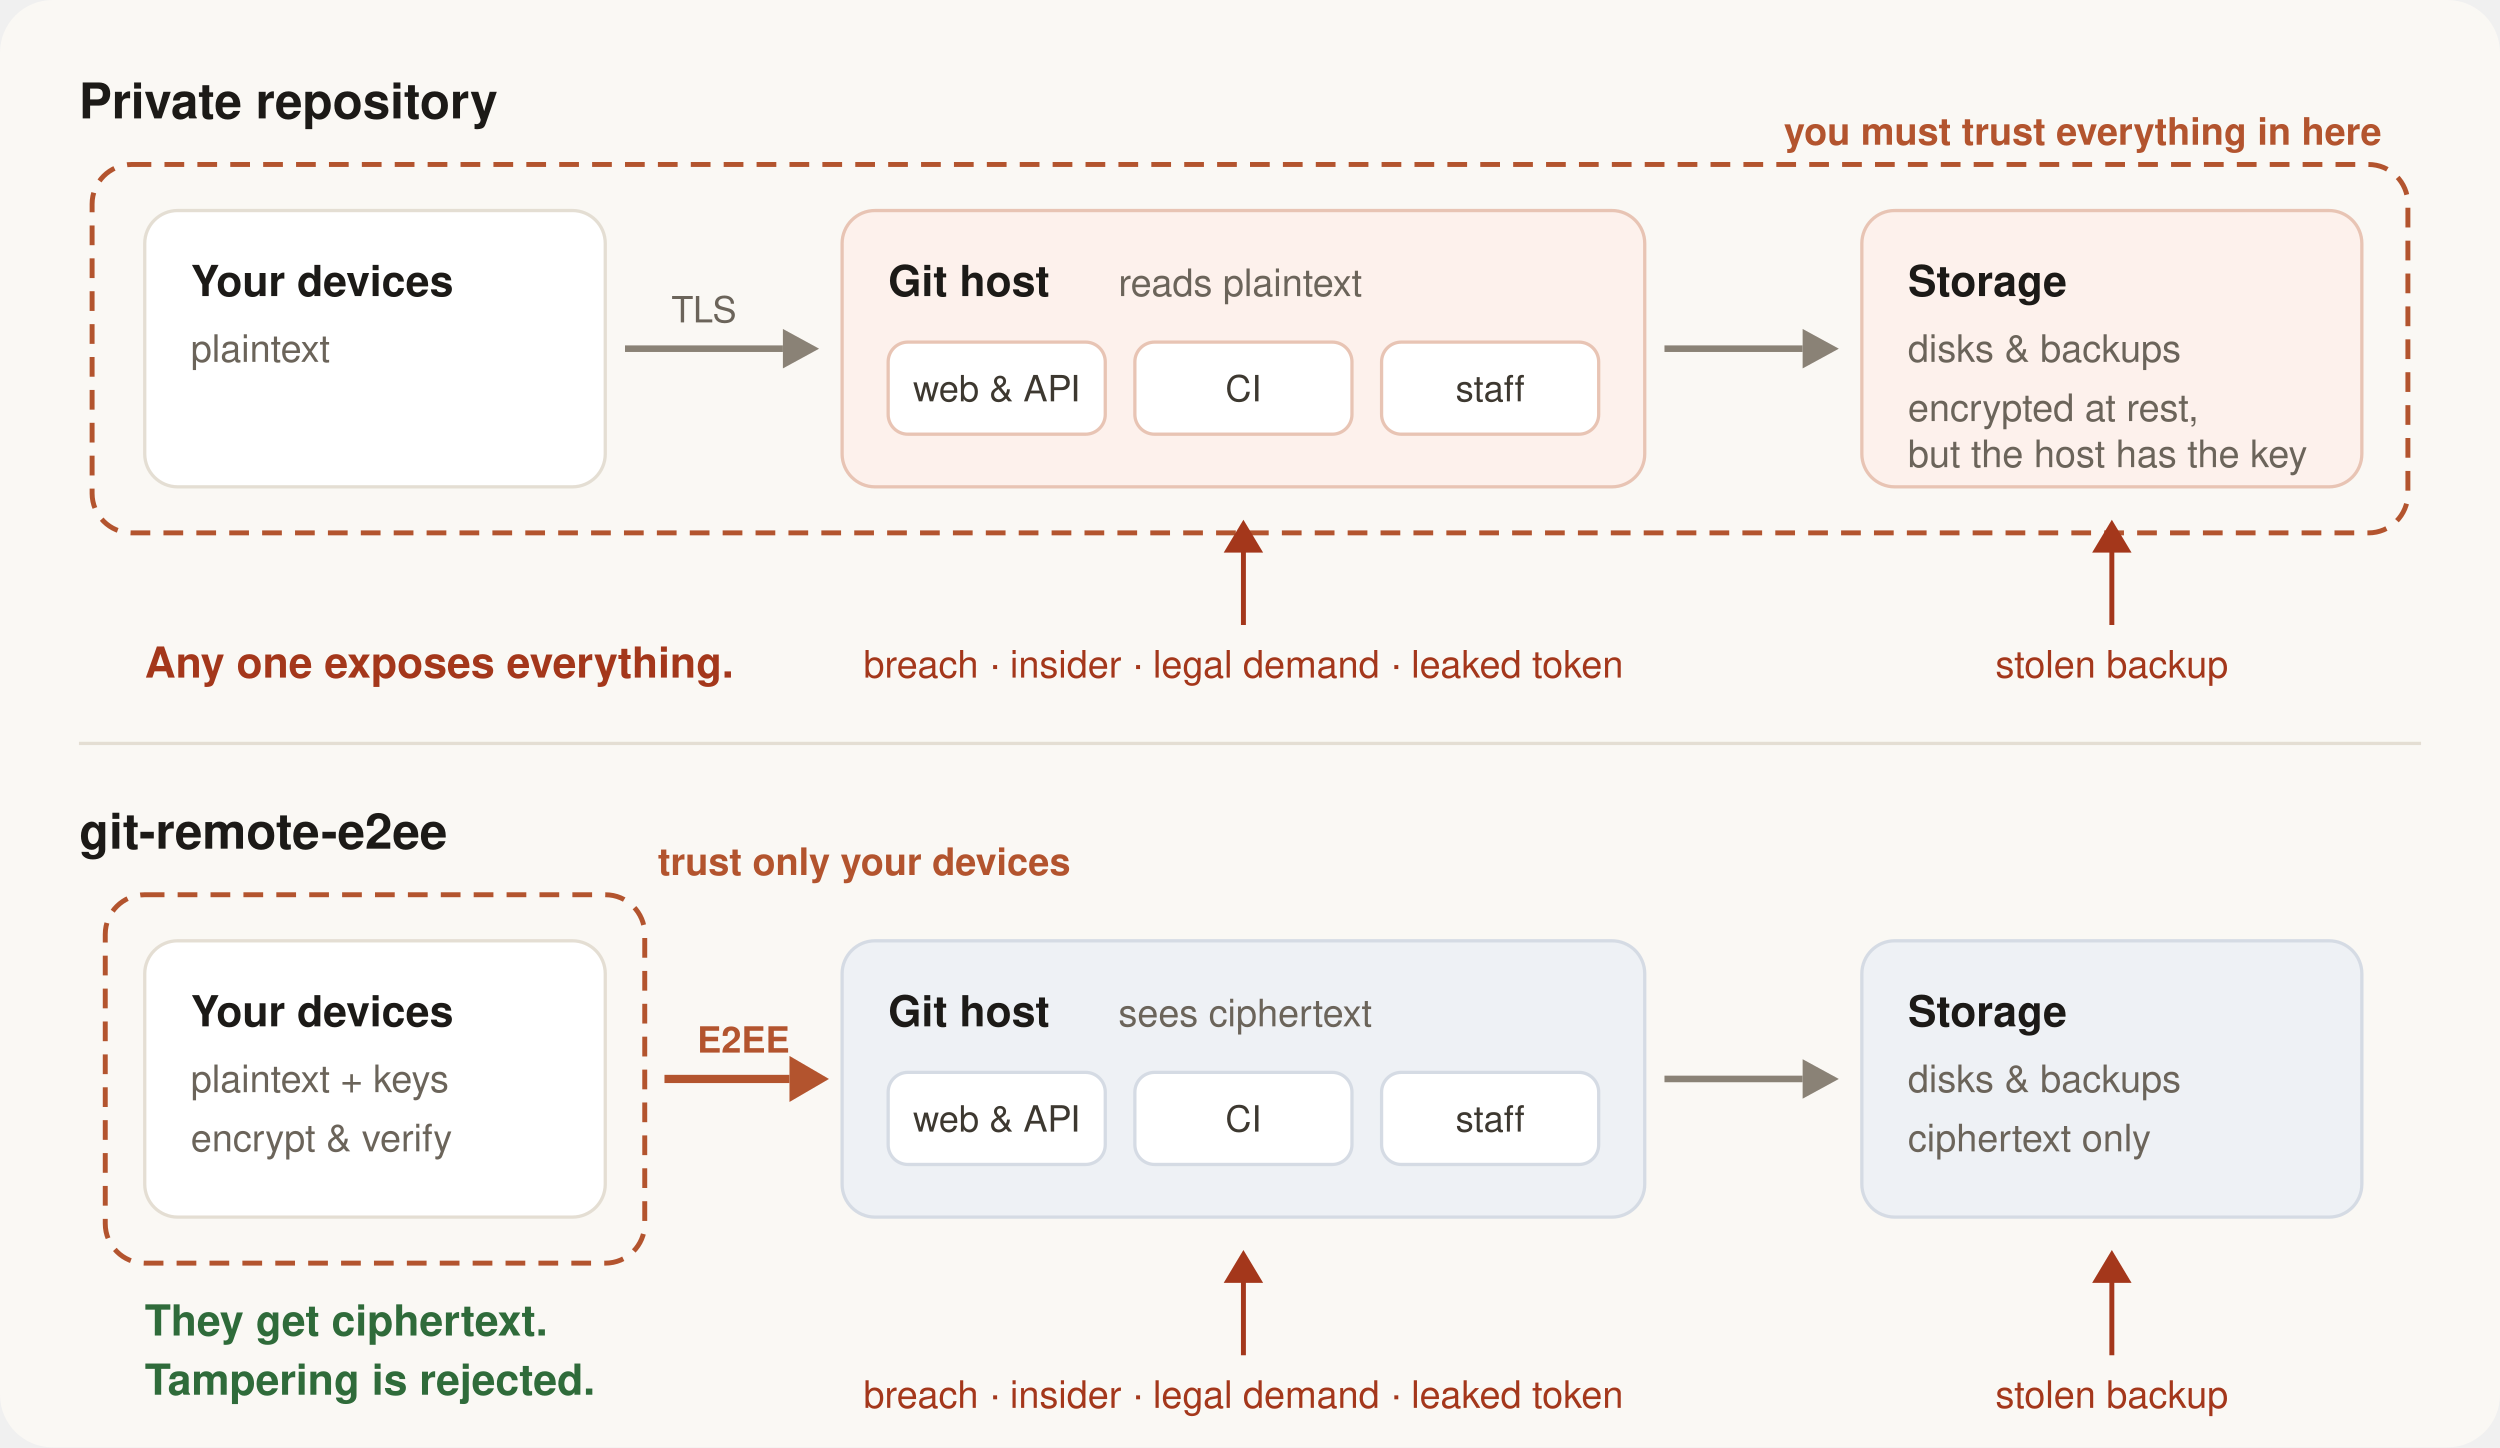
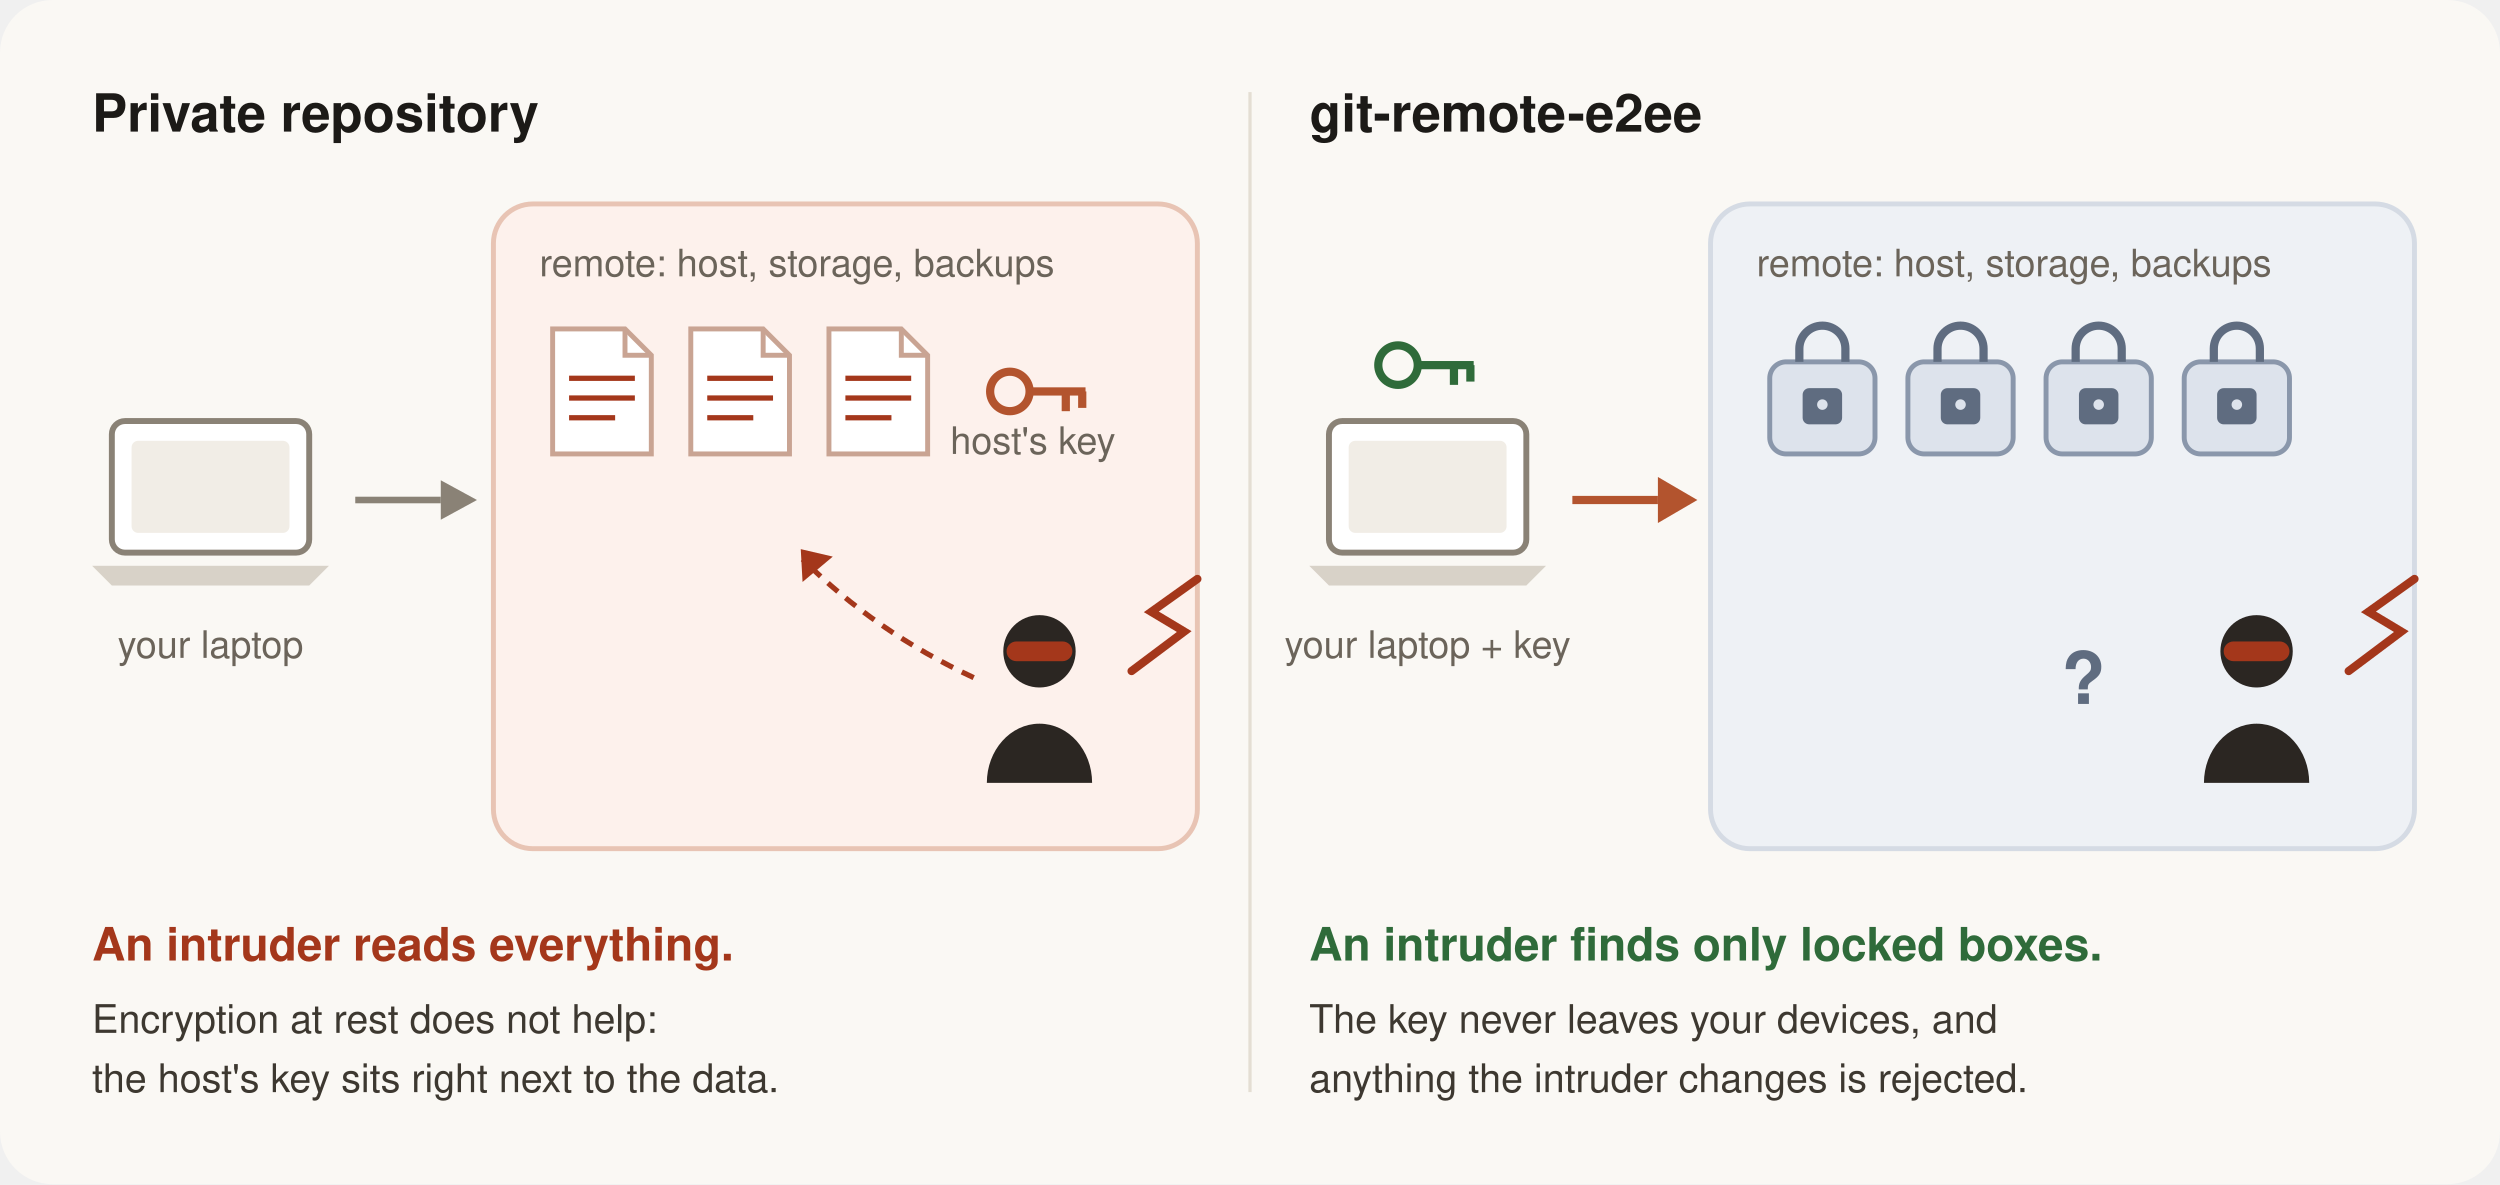
- <svg xmlns="http://www.w3.org/2000/svg" viewBox="0 0 760 440" width="760" height="440" role="img" aria-labelledby="title desc">
+ <svg xmlns="http://www.w3.org/2000/svg" viewBox="0 0 760 360" width="760" height="360" role="img" aria-labelledby="title desc">
+   <defs>
+     <g id="doc">
+       <path d="M0 0 h22 l8 8 v30 h-30 z" fill="#ffffff" stroke="#c9a493" stroke-width="1.5" />
+       <path d="M22 0 v8 h8" fill="none" stroke="#c9a493" stroke-width="1.5" />
+       <line x1="5" y1="15" x2="25" y2="15" stroke="#a4371b" stroke-width="1.6" />
+       <line x1="5" y1="21" x2="25" y2="21" stroke="#a4371b" stroke-width="1.6" />
+       <line x1="5" y1="27" x2="19" y2="27" stroke="#a4371b" stroke-width="1.6" />
+     </g>
+     <g id="locked">
+       <rect x="0" y="10" width="32" height="28" rx="5" fill="#dde3ec" stroke="#8a97ab" stroke-width="1.5" />
+       <path d="M9 10 v-4 a7 7 0 0 1 14 0 v4" fill="none" stroke="#5f6c80" stroke-width="2.5" />
+       <rect x="10" y="18" width="12" height="11" rx="2" fill="#5f6c80" />
+       <circle cx="16" cy="23" r="1.6" fill="#dde3ec" />
+     </g>
+     <g id="key">
+       <circle cx="7" cy="7" r="6" fill="none" stroke-width="2.5" />
+       <line x1="13" y1="7" x2="30" y2="7" stroke-width="2.5" />
+       <line x1="24" y1="7" x2="24" y2="13" stroke-width="2.5" />
+       <line x1="29" y1="7" x2="29" y2="12" stroke-width="2.5" />
+     </g>
+     <g id="laptop">
+       <rect x="6" y="0" width="60" height="40" rx="4" fill="#ffffff" stroke="#8a8276" stroke-width="1.8" />
+       <rect x="12" y="6" width="48" height="28" rx="2" fill="#f1ede6" />
+       <path d="M0 44 h72 l-6 6 h-60 z" fill="#d8d2c8" />
+     </g>
+     <g id="attacker">
+       <circle cx="16" cy="12" r="11" fill="#2b2622" />
+       <rect x="6" y="9" width="20" height="6" rx="3" fill="#a4371b" />
+       <path d="M0 52 a16 18 0 0 1 32 0 z" fill="#2b2622" />
+     </g>
+   </defs>
  <style>
    text { font-family: -apple-system, BlinkMacSystemFont, "Segoe UI", Helvetica, Arial, sans-serif; }
-     .h { font-size: 15px; font-weight: 600; fill: #1c1a17; }
-     .box { font-size: 13px; font-weight: 600; fill: #1c1a17; }
+     .h { font-size: 16px; font-weight: 600; fill: #1c1a17; }
    .sub { font-size: 11.5px; fill: #6b645a; }
-     .chip { font-size: 11px; fill: #3d3830; }
-     .trust { font-size: 11.5px; font-weight: 600; fill: #b3542e; }
-     .threat { font-size: 11.5px; fill: #a4371b; }
-     .bad { font-size: 13px; font-weight: 600; fill: #a4371b; }
-     .ok { font-size: 13px; font-weight: 600; fill: #2f6b3a; }
-     .arrow { font-size: 11px; fill: #6b645a; }
+     .bad { font-size: 14px; font-weight: 600; fill: #a4371b; }
+     .ok { font-size: 14px; font-weight: 600; fill: #2f6b3a; }
+     .note { font-size: 12px; fill: #3d3830; }
  </style>
-   <rect x="0" y="0" width="760" height="440" rx="16" fill="#faf8f4" />
-   <text x="24" y="36" class="h">Private repository</text>
-   <rect x="28" y="50" width="704" height="112" rx="12" fill="none" stroke="#b3542e" stroke-width="1.5" stroke-dasharray="6 4" />
-   <text x="724" y="44" text-anchor="end" class="trust">you must trust everything in here</text>
-   <rect x="44" y="64" width="140" height="84" rx="10" fill="#ffffff" stroke="#e4ded3" />
-   <text x="58" y="90" class="box">Your devices</text>
-   <text x="58" y="110" class="sub">plaintext</text>
-   <line x1="190" y1="106" x2="238" y2="106" stroke="#8a8276" stroke-width="2" />
-   <polygon points="238,100 249,106 238,112" fill="#8a8276" />
-   <text x="214" y="98" text-anchor="middle" class="arrow">TLS</text>
-   <rect x="256" y="64" width="244" height="84" rx="10" fill="#fdf1ec" stroke="#e8c4b4" />
-   <text x="270" y="90" class="box">Git host</text>
-   <text x="340" y="90" class="sub">reads plaintext</text>
-   <rect x="270" y="104" width="66" height="28" rx="6" fill="#ffffff" stroke="#e8c4b4" />
-   <text x="303" y="122" text-anchor="middle" class="chip">web &amp; API</text>
-   <rect x="345" y="104" width="66" height="28" rx="6" fill="#ffffff" stroke="#e8c4b4" />
-   <text x="378" y="122" text-anchor="middle" class="chip">CI</text>
-   <rect x="420" y="104" width="66" height="28" rx="6" fill="#ffffff" stroke="#e8c4b4" />
-   <text x="453" y="122" text-anchor="middle" class="chip">staff</text>
-   <line x1="506" y1="106" x2="548" y2="106" stroke="#8a8276" stroke-width="2" />
-   <polygon points="548,100 559,106 548,112" fill="#8a8276" />
-   <rect x="566" y="64" width="152" height="84" rx="10" fill="#fdf1ec" stroke="#e8c4b4" />
-   <text x="580" y="90" class="box">Storage</text>
-   <text x="580" y="110" class="sub">disks &amp; backups</text>
-   <text x="580" y="128" class="sub">encrypted at rest,</text>
-   <text x="580" y="142" class="sub">but the host has the key</text>
-   <line x1="378" y1="190" x2="378" y2="166" stroke="#a4371b" stroke-width="1.5" />
-   <polygon points="372,168 378,158 384,168" fill="#a4371b" />
-   <text x="378" y="206" text-anchor="middle" class="threat">breach · insider · legal demand · leaked token</text>
-   <line x1="642" y1="190" x2="642" y2="166" stroke="#a4371b" stroke-width="1.5" />
-   <polygon points="636,168 642,158 648,168" fill="#a4371b" />
-   <text x="642" y="206" text-anchor="middle" class="threat">stolen backup</text>
-   <text x="44" y="206" class="bad">Any one exposes everything.</text>
-   <line x1="24" y1="226" x2="736" y2="226" stroke="#e4ded3" />
-   <text x="24" y="258" class="h">git-remote-e2ee</text>
-   <rect x="32" y="272" width="164" height="112" rx="12" fill="none" stroke="#b3542e" stroke-width="1.5" stroke-dasharray="6 4" />
-   <text x="200" y="266" text-anchor="start" class="trust">trust only your devices</text>
-   <rect x="44" y="286" width="140" height="84" rx="10" fill="#ffffff" stroke="#e4ded3" />
-   <text x="58" y="312" class="box">Your devices</text>
-   <text x="58" y="332" class="sub">plaintext + keys</text>
-   <text x="58" y="350" class="sub">encrypt &amp; verify</text>
-   <line x1="202" y1="328" x2="240" y2="328" stroke="#b3542e" stroke-width="2.5" />
-   <polygon points="240,321 252,328 240,335" fill="#b3542e" />
-   <text x="226" y="320" text-anchor="middle" font-size="11" font-weight="600" fill="#b3542e">E2EE</text>
-   <rect x="256" y="286" width="244" height="84" rx="10" fill="#eef1f5" stroke="#d5dbe4" />
-   <text x="270" y="312" class="box">Git host</text>
-   <text x="340" y="312" class="sub">sees ciphertext</text>
-   <rect x="270" y="326" width="66" height="28" rx="6" fill="#ffffff" stroke="#d5dbe4" />
-   <text x="303" y="344" text-anchor="middle" class="chip">web &amp; API</text>
-   <rect x="345" y="326" width="66" height="28" rx="6" fill="#ffffff" stroke="#d5dbe4" />
-   <text x="378" y="344" text-anchor="middle" class="chip">CI</text>
-   <rect x="420" y="326" width="66" height="28" rx="6" fill="#ffffff" stroke="#d5dbe4" />
-   <text x="453" y="344" text-anchor="middle" class="chip">staff</text>
-   <line x1="506" y1="328" x2="548" y2="328" stroke="#8a8276" stroke-width="2" />
-   <polygon points="548,322 559,328 548,334" fill="#8a8276" />
-   <rect x="566" y="286" width="152" height="84" rx="10" fill="#eef1f5" stroke="#d5dbe4" />
-   <text x="580" y="312" class="box">Storage</text>
-   <text x="580" y="332" class="sub">disks &amp; backups</text>
-   <text x="580" y="350" class="sub">ciphertext only</text>
-   <line x1="378" y1="412" x2="378" y2="388" stroke="#a4371b" stroke-width="1.5" />
-   <polygon points="372,390 378,380 384,390" fill="#a4371b" />
-   <text x="378" y="428" text-anchor="middle" class="threat">breach · insider · legal demand · leaked token</text>
-   <line x1="642" y1="412" x2="642" y2="388" stroke="#a4371b" stroke-width="1.5" />
-   <polygon points="636,390 642,380 648,390" fill="#a4371b" />
-   <text x="642" y="428" text-anchor="middle" class="threat">stolen backup</text>
-   <text x="44" y="406" class="ok">They get ciphertext.</text>
-   <text x="44" y="424" class="ok">Tampering is rejected.</text>
+   <rect x="0" y="0" width="760" height="360" rx="16" fill="#faf8f4" />
+   <text x="28" y="40" class="h">Private repository</text>
+   <use href="#laptop" x="28" y="128" />
+   <text x="64" y="200" text-anchor="middle" class="sub">your laptop</text>
+   <line x1="108" y1="152" x2="134" y2="152" stroke="#8a8276" stroke-width="2" />
+   <polygon points="134,146 145,152 134,158" fill="#8a8276" />
+   <rect x="150" y="62" width="214" height="196" rx="12" fill="#fdf1ec" stroke="#e8c4b4" stroke-width="1.5" />
+   <text x="164" y="84" class="sub">remote: host, storage, backups</text>
+   <use href="#doc" x="168" y="100" />
+   <use href="#doc" x="210" y="100" />
+   <use href="#doc" x="252" y="100" />
+   <use href="#key" x="300" y="112" stroke="#b3542e" />
+   <text x="314" y="138" text-anchor="middle" class="sub">host's key</text>
+   <path d="M364 176 l-14 10 l10 6 l-16 12" fill="none" stroke="#a4371b" stroke-width="2.5" stroke-linecap="round" />
+   <use href="#attacker" x="300" y="186" />
+   <path d="M296 206 q-30 -14 -52 -36" fill="none" stroke="#a4371b" stroke-width="1.6" stroke-dasharray="4 3" />
+   <polygon points="246,166 240,174 252,174" fill="#a4371b" transform="rotate(-40 246 170)" />
+   <text x="28" y="292" class="bad">An intruder reads everything.</text>
+   <text x="28" y="314" class="note">Encryption at rest does not help:</text>
+   <text x="28" y="332" class="note">the host's key sits right next to the data.</text>
+   <line x1="380" y1="28" x2="380" y2="332" stroke="#e4ded3" />
+   <text x="398" y="40" class="h">git-remote-e2ee</text>
+   <use href="#laptop" x="398" y="128" />
+   <use href="#key" x="418" y="104" stroke="#2f6b3a" />
+   <text x="434" y="200" text-anchor="middle" class="sub">your laptop + key</text>
+   <line x1="478" y1="152" x2="504" y2="152" stroke="#b3542e" stroke-width="2.5" />
+   <polygon points="504,145 516,152 504,159" fill="#b3542e" />
+   <rect x="520" y="62" width="214" height="196" rx="12" fill="#eef1f5" stroke="#d5dbe4" stroke-width="1.5" />
+   <text x="534" y="84" class="sub">remote: host, storage, backups</text>
+   <use href="#locked" x="538" y="100" />
+   <use href="#locked" x="580" y="100" />
+   <use href="#locked" x="622" y="100" />
+   <use href="#locked" x="664" y="100" />
+   <path d="M734 176 l-14 10 l10 6 l-16 12" fill="none" stroke="#a4371b" stroke-width="2.5" stroke-linecap="round" />
+   <use href="#attacker" x="670" y="186" />
+   <text x="640" y="214" text-anchor="end" font-size="22" font-weight="700" fill="#5f6c80">?</text>
+   <text x="398" y="292" class="ok">An intruder finds only locked boxes.</text>
+   <text x="398" y="314" class="note">The key never leaves your devices, and</text>
+   <text x="398" y="332" class="note">anything the intruder changes is rejected.</text>
</svg>
